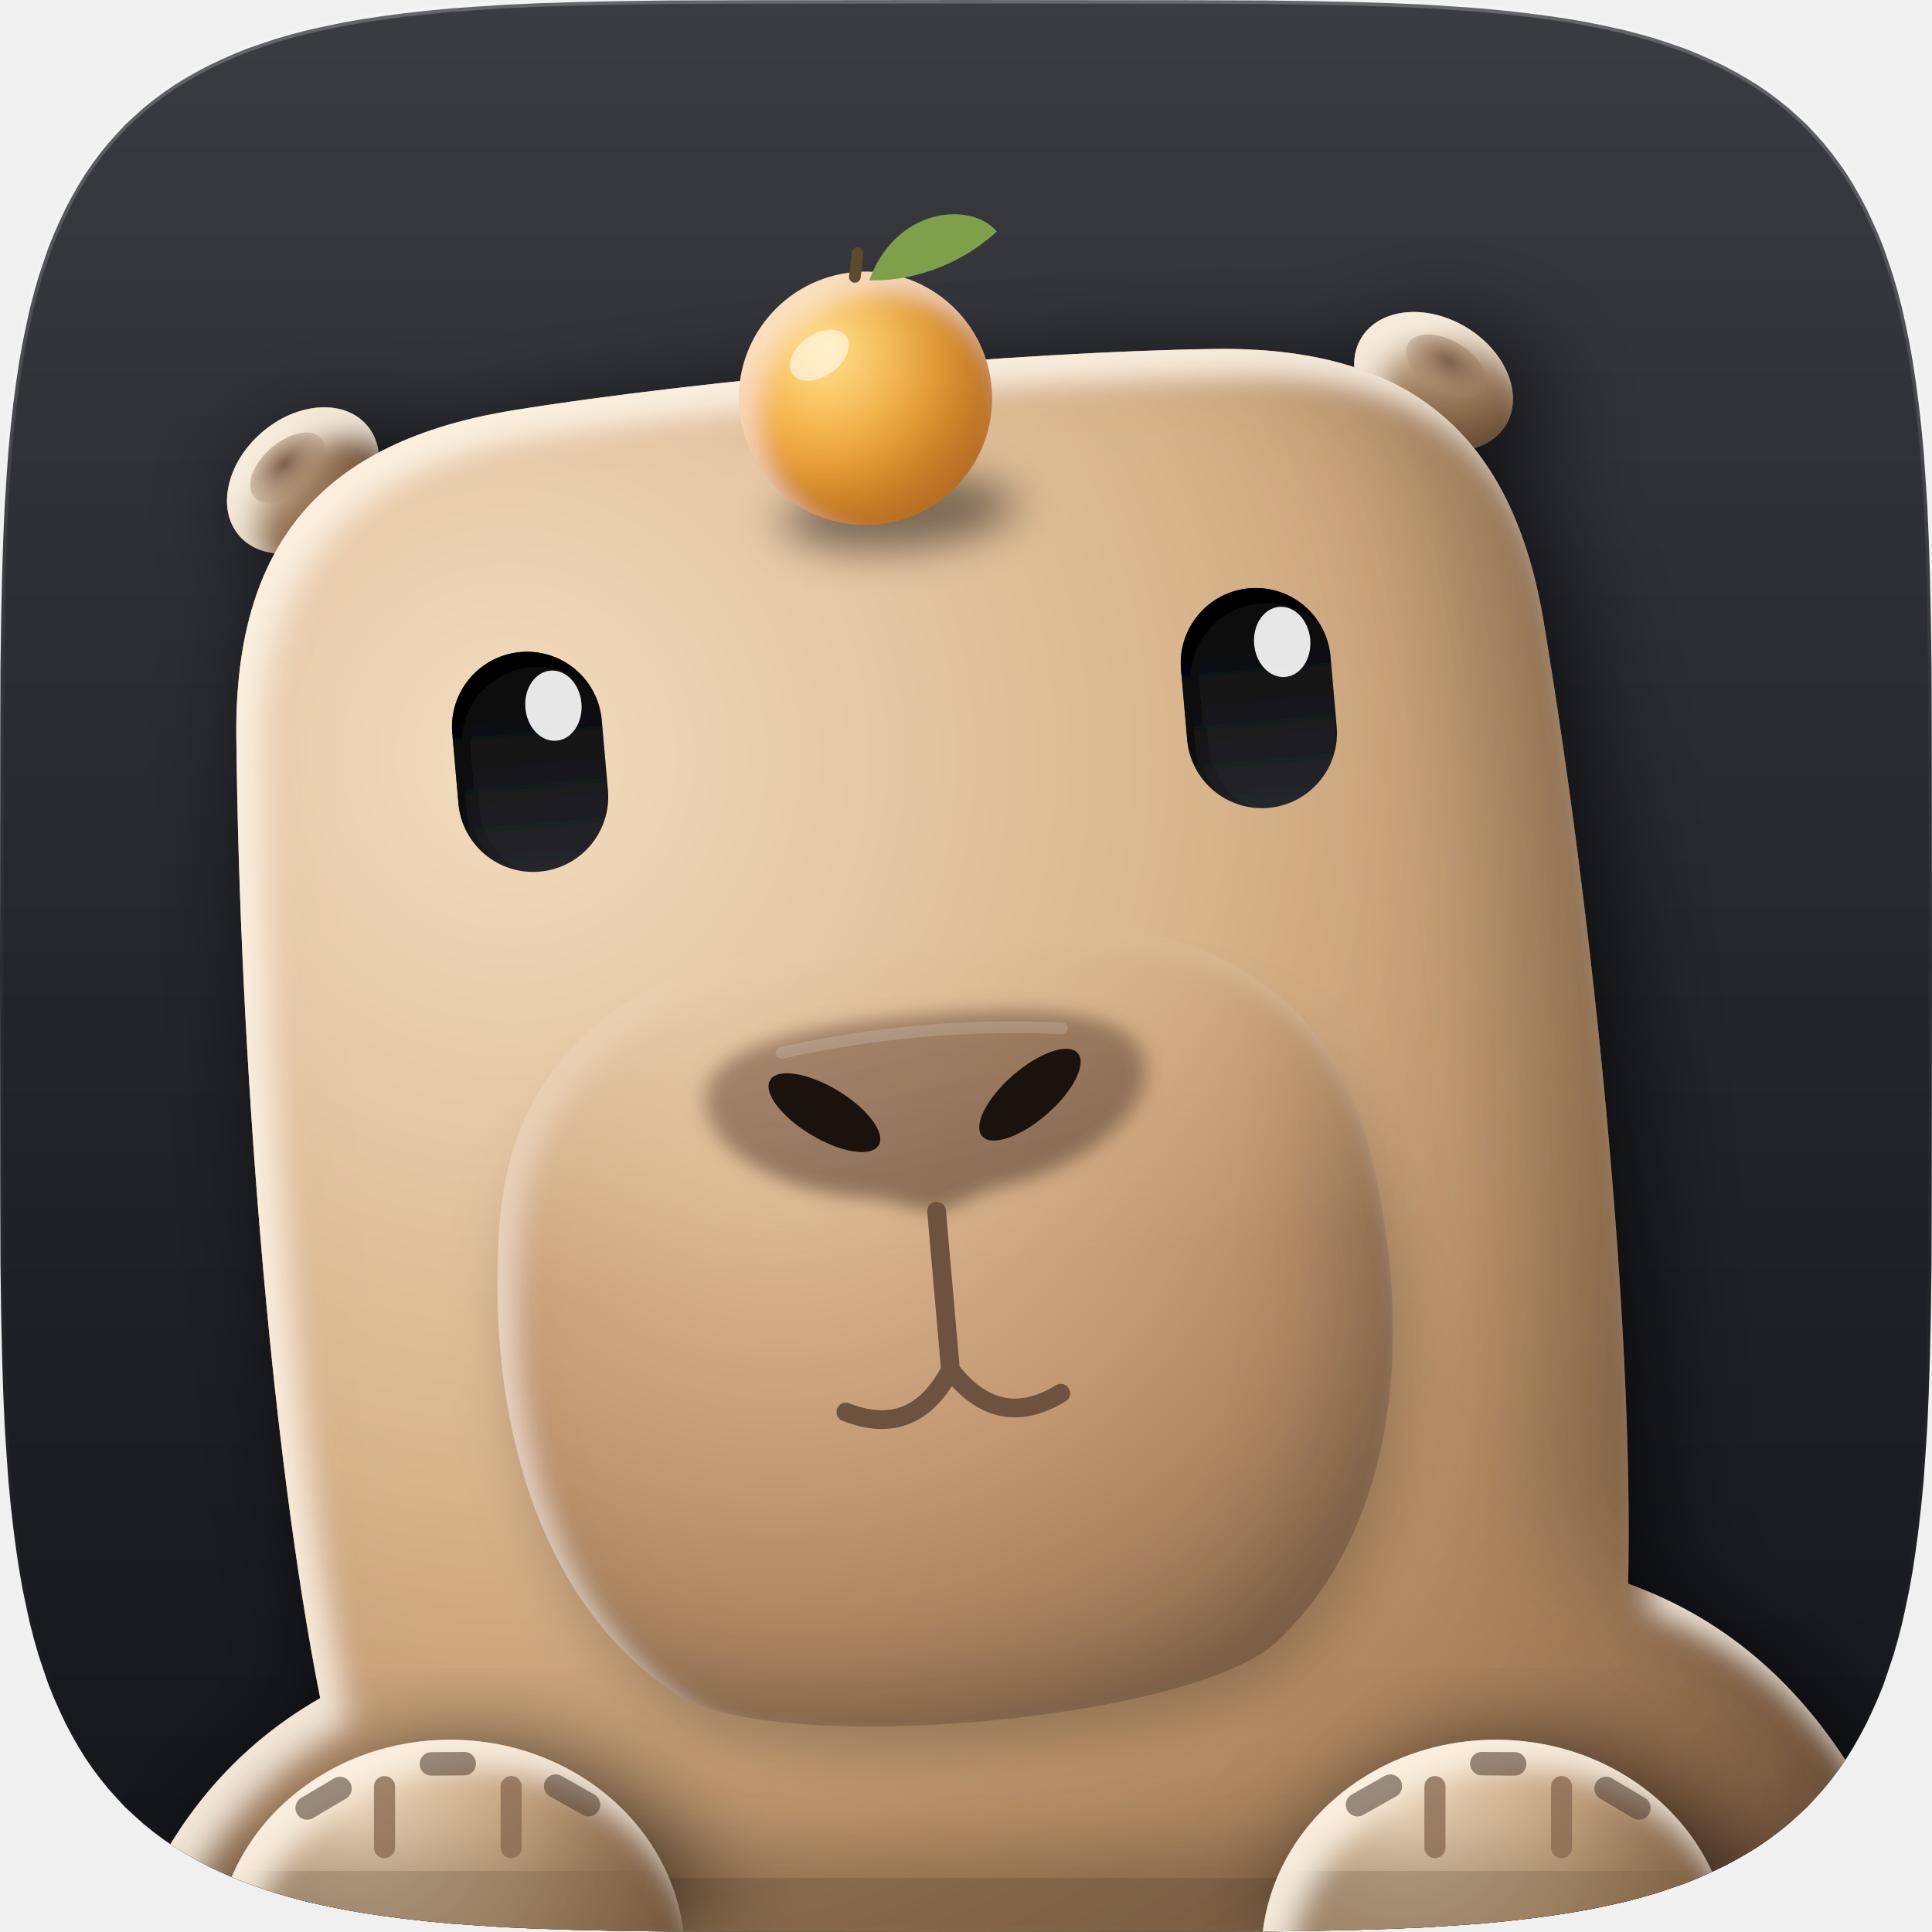
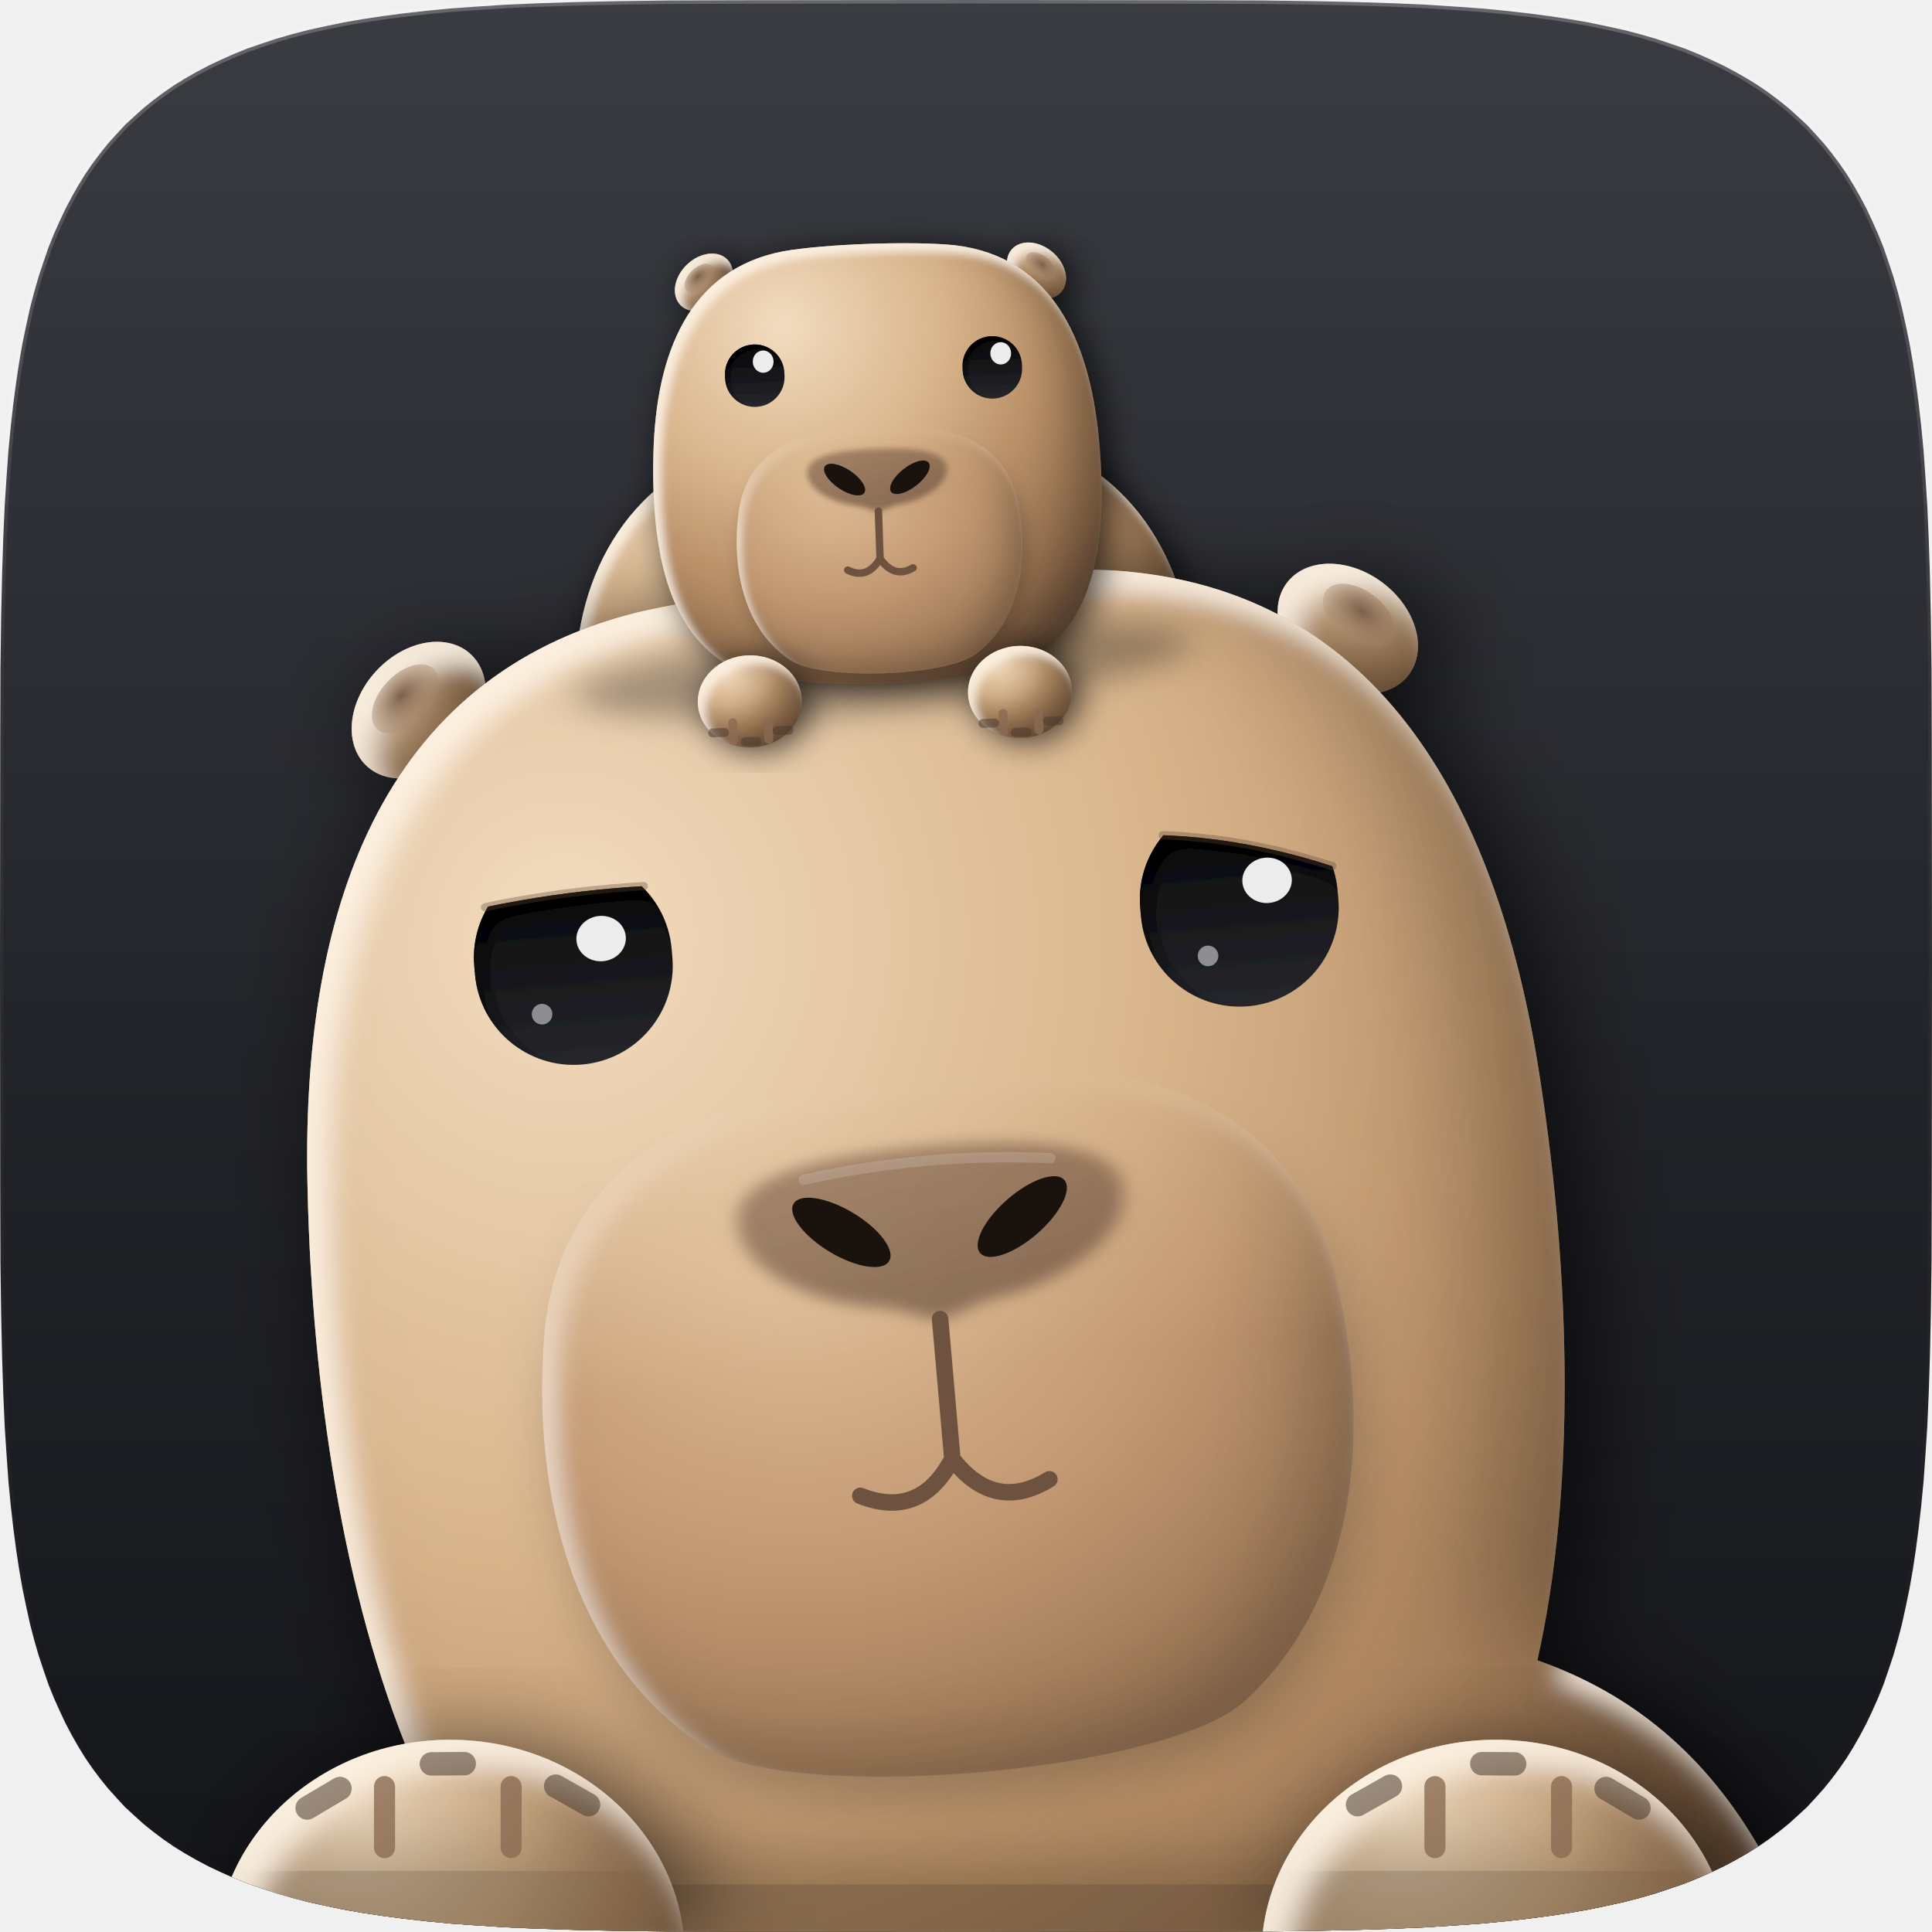
<svg xmlns="http://www.w3.org/2000/svg" width="1024" height="1024" viewBox="100 100 824 824">
  <defs>
    <path id="squircle" d="M924.0 512.0 L923.9 608.0 L923.8 638.6 L923.5 660.9 L923.1 679.0 L922.6 694.5 L922.0 708.2 L921.2 720.5 L920.4 731.8 L919.4 742.2 L918.3 751.9 L917.1 761.0 L915.8 769.6 L914.4 777.6 L912.8 785.3 L911.2 792.6 L909.4 799.5 L907.5 806.1 L905.4 812.4 L903.3 818.5 L901.0 824.2 L898.5 829.8 L896.0 835.1 L893.3 840.2 L890.5 845.1 L887.6 849.8 L884.5 854.3 L881.2 858.7 L877.9 862.8 L874.3 866.8 L870.7 870.7 L866.8 874.3 L862.8 877.9 L858.7 881.2 L854.3 884.5 L849.8 887.6 L845.1 890.5 L840.2 893.3 L835.1 896.0 L829.8 898.5 L824.2 901.0 L818.5 903.3 L812.4 905.4 L806.1 907.5 L799.5 909.4 L792.6 911.2 L785.3 912.8 L777.6 914.4 L769.6 915.8 L761.0 917.1 L751.9 918.3 L742.2 919.4 L731.8 920.4 L720.5 921.2 L708.2 922.0 L694.5 922.6 L679.0 923.1 L660.9 923.5 L638.6 923.8 L608.0 923.9 L512.0 924.0 L416.0 923.9 L385.4 923.8 L363.1 923.5 L345.0 923.1 L329.5 922.6 L315.8 922.0 L303.5 921.2 L292.2 920.4 L281.8 919.4 L272.1 918.3 L263.0 917.1 L254.4 915.8 L246.4 914.4 L238.7 912.8 L231.4 911.2 L224.5 909.4 L217.9 907.5 L211.6 905.4 L205.5 903.3 L199.8 901.0 L194.2 898.5 L188.9 896.0 L183.8 893.3 L178.9 890.5 L174.2 887.6 L169.7 884.5 L165.3 881.2 L161.2 877.9 L157.2 874.3 L153.3 870.7 L149.7 866.8 L146.1 862.8 L142.8 858.7 L139.5 854.3 L136.4 849.8 L133.5 845.1 L130.7 840.2 L128.0 835.1 L125.5 829.8 L123.0 824.2 L120.7 818.5 L118.6 812.4 L116.5 806.1 L114.6 799.5 L112.8 792.6 L111.2 785.3 L109.6 777.6 L108.2 769.6 L106.9 761.0 L105.7 751.9 L104.6 742.2 L103.6 731.8 L102.8 720.5 L102.0 708.2 L101.4 694.5 L100.9 679.0 L100.5 660.9 L100.2 638.6 L100.1 608.0 L100.0 512.0 L100.1 416.0 L100.2 385.4 L100.5 363.1 L100.9 345.0 L101.4 329.5 L102.0 315.8 L102.8 303.5 L103.6 292.2 L104.6 281.8 L105.7 272.1 L106.9 263.0 L108.2 254.4 L109.6 246.4 L111.2 238.7 L112.8 231.4 L114.6 224.5 L116.5 217.9 L118.6 211.6 L120.7 205.5 L123.0 199.8 L125.5 194.2 L128.0 188.9 L130.7 183.8 L133.5 178.9 L136.4 174.2 L139.5 169.7 L142.8 165.3 L146.1 161.2 L149.7 157.2 L153.3 153.3 L157.2 149.7 L161.2 146.1 L165.3 142.8 L169.7 139.5 L174.2 136.4 L178.9 133.5 L183.8 130.7 L188.9 128.0 L194.2 125.5 L199.8 123.0 L205.5 120.7 L211.6 118.6 L217.9 116.5 L224.5 114.6 L231.4 112.8 L238.7 111.2 L246.4 109.6 L254.4 108.2 L263.0 106.9 L272.1 105.7 L281.8 104.6 L292.2 103.6 L303.5 102.8 L315.8 102.0 L329.5 101.4 L345.0 100.9 L363.1 100.5 L385.4 100.2 L416.0 100.1 L512.0 100.0 L608.0 100.1 L638.6 100.2 L660.9 100.5 L679.0 100.9 L694.5 101.4 L708.2 102.0 L720.5 102.8 L731.8 103.6 L742.2 104.6 L751.9 105.7 L761.0 106.9 L769.6 108.2 L777.6 109.6 L785.3 111.2 L792.6 112.8 L799.5 114.6 L806.1 116.5 L812.4 118.6 L818.5 120.7 L824.2 123.0 L829.8 125.5 L835.1 128.0 L840.2 130.7 L845.1 133.5 L849.8 136.4 L854.3 139.5 L858.7 142.8 L862.8 146.1 L866.8 149.7 L870.7 153.3 L874.3 157.2 L877.9 161.2 L881.2 165.3 L884.5 169.7 L887.6 174.2 L890.5 178.9 L893.3 183.8 L896.0 188.9 L898.5 194.2 L901.0 199.8 L903.3 205.5 L905.4 211.6 L907.5 217.9 L909.4 224.5 L911.2 231.4 L912.8 238.7 L914.4 246.4 L915.8 254.4 L917.1 263.0 L918.3 272.1 L919.4 281.8 L920.4 292.2 L921.2 303.5 L922.0 315.8 L922.6 329.5 L923.1 345.0 L923.5 363.1 L923.8 385.4 L923.9 416.0 Z" />
    <clipPath id="clip">
      <use href="#squircle" />
    </clipPath>
    <linearGradient id="bg" x1="0" y1="0" x2="0" y2="1">
      <stop offset="0" stop-color="#3a3c42" />
      <stop offset="0.55" stop-color="#232429" />
      <stop offset="1" stop-color="#141519" />
    </linearGradient>
    <linearGradient id="rim" x1="0" y1="0" x2="0" y2="1">
      <stop offset="0" stop-color="#fff" stop-opacity="0.22" />
      <stop offset="0.35" stop-color="#fff" stop-opacity="0.04" />
      <stop offset="1" stop-color="#fff" stop-opacity="0" />
    </linearGradient>
    <radialGradient id="body" cx="0.30" cy="0.18" r="0.95">
      <stop offset="0" stop-color="#f2dcbf" />
      <stop offset="0.38" stop-color="#d8b48b" />
      <stop offset="0.62" stop-color="#b88f67" />
      <stop offset="0.86" stop-color="#8c6849" />
      <stop offset="1" stop-color="#5e4533" />
    </radialGradient>
    <radialGradient id="muzzle" cx="0.34" cy="0.22" r="0.9">
      <stop offset="0" stop-color="#e3c29c" />
      <stop offset="0.55" stop-color="#c09670" />
      <stop offset="1" stop-color="#8d6a4b" />
    </radialGradient>
    <linearGradient id="eye" x1="0" y1="0" x2="0" y2="1">
      <stop offset="0" stop-color="#050506" />
      <stop offset="1" stop-color="#26272c" />
    </linearGradient>
    <linearGradient id="pad" x1="0" y1="0" x2="0.3" y2="1">
      <stop offset="0" stop-color="#7f604a" />
      <stop offset="1" stop-color="#5f4636" />
    </linearGradient>
    <radialGradient id="earIn" cx="0.5" cy="0.4" r="0.6">
      <stop offset="0" stop-color="#7d604b" />
      <stop offset="1" stop-color="#a8876a" stop-opacity="0.2" />
-     </radialGradient>
-     <radialGradient id="yuzu" cx="0.36" cy="0.3" r="0.8">
-       <stop offset="0" stop-color="#ffe08a" />
-       <stop offset="0.55" stop-color="#f6a93a" />
-       <stop offset="1" stop-color="#d97a16" />
    </radialGradient>
    <filter id="sculpt" x="-20%" y="-20%" width="140%" height="140%">
      <feGaussianBlur in="SourceAlpha" stdDeviation="30" result="b1" />
      <feOffset in="b1" dx="-34" dy="-26" result="o1" />
      <feComposite in="SourceAlpha" in2="o1" operator="out" result="edge1" />
      <feFlood flood-color="#3b2f26" flood-opacity="0.55" />
      <feComposite in2="edge1" operator="in" result="shade" />
      <feGaussianBlur in="SourceAlpha" stdDeviation="6" result="b2" />
      <feOffset in="b2" dx="10" dy="12" result="o2" />
      <feComposite in="SourceAlpha" in2="o2" operator="out" result="edge2" />
      <feFlood flood-color="#fff4e6" flood-opacity="0.85" />
      <feComposite in2="edge2" operator="in" result="shine" />
      <feMerge>
        <feMergeNode in="SourceGraphic" />
        <feMergeNode in="shade" />
        <feMergeNode in="shine" />
      </feMerge>
    </filter>
    <filter id="sculptSoft" x="-20%" y="-20%" width="140%" height="140%">
      <feGaussianBlur in="SourceAlpha" stdDeviation="20" result="b1" />
      <feOffset in="b1" dx="-20" dy="-16" result="o1" />
      <feComposite in="SourceAlpha" in2="o1" operator="out" result="edge1" />
      <feFlood flood-color="#3b2f26" flood-opacity="0.4" />
      <feComposite in2="edge1" operator="in" result="shade" />
      <feGaussianBlur in="SourceAlpha" stdDeviation="5" result="b2" />
      <feOffset in="b2" dx="7" dy="9" result="o2" />
      <feComposite in="SourceAlpha" in2="o2" operator="out" result="edge2" />
      <feFlood flood-color="#fff4e6" flood-opacity="0.59" />
      <feComposite in2="edge2" operator="in" result="shine" />
      <feMerge>
        <feMergeNode in="SourceGraphic" />
        <feMergeNode in="shade" />
        <feMergeNode in="shine" />
      </feMerge>
    </filter>
    <filter id="cast" x="-20%" y="-20%" width="140%" height="140%">
      <feGaussianBlur in="SourceAlpha" stdDeviation="22" />
      <feOffset dx="10" dy="6" />
      <feComponentTransfer>
        <feFuncA type="linear" slope="0.7" />
      </feComponentTransfer>
    </filter>
    <filter id="muzzleDrop" x="-20%" y="-20%" width="140%" height="150%">
      <feGaussianBlur in="SourceAlpha" stdDeviation="12" />
      <feOffset dx="4" dy="12" />
      <feComponentTransfer>
        <feFuncA type="linear" slope="0.2" />
      </feComponentTransfer>
    </filter>
    <linearGradient id="muzzleFade" gradientUnits="userSpaceOnUse" x1="0" y1="500" x2="0" y2="640">
      <stop offset="0" stop-color="#fff" stop-opacity="0" />
      <stop offset="1" stop-color="#fff" />
    </linearGradient>
    <mask id="muzzleMask" maskUnits="userSpaceOnUse" x="0" y="0" width="1024" height="1100">
      <rect width="1024" height="1100" fill="url(#muzzleFade)" />
    </mask>
-     <filter id="yuzuShadow" x="-60%" y="-200%" width="220%" height="500%">
-       <feGaussianBlur stdDeviation="9" />
+     <filter id="softShadow" x="-50%" y="-200%" width="200%" height="500%">
+       <feGaussianBlur stdDeviation="8" />
    </filter>
    <filter id="padBlur" x="-30%" y="-50%" width="160%" height="200%">
      <feGaussianBlur stdDeviation="4" />
    </filter>
    <filter id="eyeInset" x="-30%" y="-30%" width="160%" height="160%">
      <feGaussianBlur in="SourceAlpha" stdDeviation="5" result="b" />
      <feOffset in="b" dx="4" dy="7" result="o" />
      <feComposite in="SourceAlpha" in2="o" operator="out" result="e" />
      <feFlood flood-color="#000" flood-opacity="0.9" />
      <feComposite in2="e" operator="in" result="s" />
      <feMerge>
        <feMergeNode in="SourceGraphic" />
        <feMergeNode in="s" />
      </feMerge>
    </filter>
  </defs>
  <use href="#squircle" fill="url(#bg)" />
  <g clip-path="url(#clip)">
-     <g transform="rotate(-5 512 760)">
+     <g transform="translate(512 1000) scale(0.88) translate(-512 -1000) rotate(-5 512 760)">
+       <g transform="translate(512 306) rotate(3) scale(0.36) translate(-512 -846)">
+         <g fill="#000" filter="url(#cast)">
+           <path d="M 96 1000 L 96 846 C 96 700 170 560 330 520 C 420 498 604 498 694 520 C 854 560 928 700 928 846 L 928 1000 Z" />
+         </g>
+         <g filter="url(#sculpt)">
+           <g fill="url(#body)">
+             <path d="M 96 1000 L 96 846 C 96 700 170 560 330 520 C 420 498 604 498 694 520 C 854 560 928 700 928 846 L 928 1000 Z" />
+           </g>
+         </g>
+       </g>
      <g fill="#000" filter="url(#cast)">
-         <ellipse cx="270" cy="282" rx="36" ry="27" transform="rotate(-36 270 282)" />
-         <ellipse cx="754" cy="282" rx="36" ry="27" transform="rotate(36 754 282)" />
-         <path d="M 104 1110 C 104 930 150 838 232 800 C 220 690 222 520 232 390 C 238 306 280 266 362 260 C 444 254 580 254 662 260 C 744 266 786 306 792 390 C 802 520 804 690 792 800 C 874 838 920 930 920 1110 Z" />
+         <ellipse cx="286" cy="300" rx="37" ry="28" transform="rotate(-42 286 300)" />
+         <ellipse cx="738" cy="300" rx="37" ry="28" transform="rotate(42 738 300)" />
+         <path d="M 104 1110 C 104 936 150 846 238 806 C 212 724 206 622 212 528 C 220 394 268 282 396 262 C 452 254 572 254 628 262 C 756 282 804 394 812 528 C 818 622 812 724 786 806 C 874 846 920 936 920 1110 Z" />
      </g>
      <g filter="url(#sculpt)">
        <g fill="url(#body)">
-           <ellipse cx="270" cy="282" rx="36" ry="27" transform="rotate(-36 270 282)" />
-           <ellipse cx="754" cy="282" rx="36" ry="27" transform="rotate(36 754 282)" />
-         </g>
-       </g>
-       <ellipse cx="264" cy="276" rx="19" ry="11" transform="rotate(-36 264 276)" fill="url(#earIn)" />
-       <ellipse cx="760" cy="276" rx="19" ry="11" transform="rotate(36 760 276)" fill="url(#earIn)" />
+           <ellipse cx="286" cy="300" rx="37" ry="28" transform="rotate(-42 286 300)" />
+           <ellipse cx="738" cy="300" rx="37" ry="28" transform="rotate(42 738 300)" />
+         </g>
+       </g>
+       <ellipse cx="280" cy="294" rx="20" ry="12" transform="rotate(-42 280 294)" fill="url(#earIn)" />
+       <ellipse cx="744" cy="294" rx="20" ry="12" transform="rotate(42 744 294)" fill="url(#earIn)" />
      <g filter="url(#sculpt)">
-         <path d="M 104 1110 C 104 930 150 838 232 800 C 220 690 222 520 232 390 C 238 306 280 266 362 260 C 444 254 580 254 662 260 C 744 266 786 306 792 390 C 802 520 804 690 792 800 C 874 838 920 930 920 1110 Z" fill="url(#body)" />
+         <path d="M 104 1110 C 104 936 150 846 238 806 C 212 724 206 622 212 528 C 220 394 268 282 396 262 C 452 254 572 254 628 262 C 756 282 804 394 812 528 C 818 622 812 724 786 806 C 874 846 920 936 920 1110 Z" fill="url(#body)" />
      </g>
      <g mask="url(#muzzleMask)">
-         <path d="M 512 492 C 616 492 684 522 698 604 C 712 690 694 770 640 812 C 600 842 424 842 384 812 C 330 770 312 690 326 604 C 340 522 408 492 512 492 Z" fill="#000" filter="url(#muzzleDrop)" />
+         <path d="M 512 494 C 620 494 690 526 704 608 C 718 694 698 772 642 814 C 600 844 424 844 382 814 C 326 772 306 694 320 608 C 334 526 404 494 512 494 Z" fill="#000" filter="url(#muzzleDrop)" />
        <g filter="url(#sculptSoft)">
-           <path d="M 512 492 C 616 492 684 522 698 604 C 712 690 694 770 640 812 C 600 842 424 842 384 812 C 330 770 312 690 326 604 C 340 522 408 492 512 492 Z" fill="url(#muzzle)" />
+           <path d="M 512 494 C 620 494 690 526 704 608 C 718 694 698 772 642 814 C 600 844 424 844 382 814 C 326 772 306 694 320 608 C 334 526 404 494 512 494 Z" fill="url(#muzzle)" />
        </g>
      </g>
      <path d="M 418 560 C 420 538 460 532 512 532 C 564 532 604 538 606 560 C 608 584 572 604 540 608 C 528 610 520 616 512 616 C 504 616 496 610 484 608 C 452 604 416 584 418 560 Z" fill="url(#pad)" opacity="0.62" filter="url(#padBlur)" />
      <ellipse cx="468" cy="570" rx="27" ry="11" transform="rotate(36 468 570)" fill="#1a120c" />
      <ellipse cx="556" cy="570" rx="27" ry="11" transform="rotate(-36 556 570)" fill="#1a120c" />
      <path d="M 452 543 Q 512 535 572 543" stroke="#fff" stroke-width="5" stroke-linecap="round" fill="none" opacity="0.16" />
      <path d="M 512 616 L 512 684 M 466 698 Q 494 712 512 684 Q 530 712 558 698" stroke="#6d5240" stroke-width="8" stroke-linecap="round" stroke-linejoin="round" fill="none" />
+       <clipPath id="lid0">
+         <path d="M 412.0 395.8 Q 350.0 391.0 288.0 401.0 L 288.0 528.0 L 412.0 528.0 Z" />
+       </clipPath>
      <g filter="url(#eyeInset)">
-         <rect x="324" y="363" width="64" height="94" rx="32" fill="url(#eye)" />
-         <rect x="636" y="363" width="64" height="94" rx="32" fill="url(#eye)" />
-       </g>
-       <ellipse cx="368" cy="387" rx="12" ry="15" fill="#fff" opacity="0.9" />
-       <ellipse cx="680" cy="387" rx="12" ry="15" fill="#fff" opacity="0.9" />
-     </g>
-     <g transform="rotate(-5 512 760)">
-       <ellipse cx="522" cy="318" rx="49" ry="16" fill="#000" opacity="0.45" filter="url(#yuzuShadow)" />
-       <g filter="url(#sculptSoft)">
-         <circle cx="512" cy="268" r="54" fill="url(#yuzu)" />
-       </g>
-       <ellipse cx="494" cy="248" rx="14" ry="9" fill="#fff" opacity="0.55" transform="rotate(-30 494 248)" />
-       <path d="M 518 218 C 532 188 564 188 574 202 C 556 216 534 220 518 218 Z" fill="#7fa04a" />
-       <path d="M 512 216 L 514 206" stroke="#5c4a2e" stroke-width="5" stroke-linecap="round" />
+         <g clip-path="url(#lid0)">
+           <rect x="302.0" y="378.0" width="96.0" height="100.0" rx="48.0" fill="url(#eye)" />
+         </g>
+       </g>
+       <path d="M 387.2 394.5 L 384.1 394.4 L 381.0 394.3 L 377.9 394.3 L 374.8 394.3 L 371.7 394.2 L 368.6 394.3 L 365.5 394.3 L 362.4 394.3 L 359.3 394.4 L 356.2 394.5 L 353.1 394.6 L 350.0 394.7 L 346.9 394.8 L 343.8 395.0 L 340.7 395.2 L 337.6 395.4 L 334.5 395.6 L 331.4 395.8 L 328.3 396.1 L 325.2 396.3 L 322.1 396.6 L 319.0 396.9 L 315.9 397.2 L 312.8 397.6 L 309.7 398.0" fill="none" stroke="#5e4533" stroke-width="4.0" stroke-linecap="round" stroke-linejoin="round" opacity="0.35" />
+       <ellipse cx="364.4" cy="418.0" rx="12.0" ry="11.0" fill="#fff" opacity="0.92" />
+       <circle cx="332.7" cy="452.0" r="5.0" fill="#fff" opacity="0.5" />
+       <clipPath id="lid1">
+         <path d="M 612.0 389.8 Q 674.0 391.0 736.0 421.0 L 736.0 528.0 L 612.0 528.0 Z" />
+       </clipPath>
+       <g filter="url(#eyeInset)">
+         <g clip-path="url(#lid1)">
+           <rect x="626.0" y="378.0" width="96.0" height="100.0" rx="48.0" fill="url(#eye)" />
+         </g>
+       </g>
+       <path d="M 639.9 391.8 L 643.0 392.2 L 646.1 392.6 L 649.2 393.1 L 652.3 393.6 L 655.4 394.2 L 658.5 394.8 L 661.6 395.4 L 664.7 396.0 L 667.8 396.7 L 670.9 397.4 L 674.0 398.2 L 677.1 399.0 L 680.2 399.8 L 683.3 400.7 L 686.4 401.6 L 689.5 402.6 L 692.6 403.5 L 695.7 404.5 L 698.8 405.6 L 701.9 406.7 L 705.0 407.8 L 708.1 409.0 L 711.2 410.2 L 714.3 411.4 L 717.4 412.6 L 720.5 413.9" fill="none" stroke="#5e4533" stroke-width="4.0" stroke-linecap="round" stroke-linejoin="round" opacity="0.35" />
+       <ellipse cx="688.4" cy="418.0" rx="12.0" ry="11.0" fill="#fff" opacity="0.92" />
+       <circle cx="656.7" cy="452.0" r="5.0" fill="#fff" opacity="0.5" />
+       <ellipse cx="512" cy="300" rx="150" ry="20" fill="#000" opacity="0.30" filter="url(#softShadow)" />
+       <g transform="translate(512 306) rotate(3) scale(0.36) translate(-512 -846)">
+         <g fill="#000" filter="url(#cast)">
+           <ellipse cx="288" cy="300" rx="44" ry="33" transform="rotate(-42 288 300)" />
+           <ellipse cx="736" cy="300" rx="44" ry="33" transform="rotate(42 736 300)" />
+           <path d="M 212 528 C 220 394 268 282 396 262 C 452 254 572 254 628 262 C 756 282 804 394 812 528 C 820 660 800 770 718 818 C 650 858 374 858 306 818 C 224 770 204 660 212 528 Z" />
+         </g>
+         <g filter="url(#sculpt)">
+           <g fill="url(#body)">
+             <ellipse cx="288" cy="300" rx="44" ry="33" transform="rotate(-42 288 300)" />
+             <ellipse cx="736" cy="300" rx="44" ry="33" transform="rotate(42 736 300)" />
+           </g>
+         </g>
+         <ellipse cx="282" cy="294" rx="24" ry="14" transform="rotate(-42 282 294)" fill="url(#earIn)" />
+         <ellipse cx="742" cy="294" rx="24" ry="14" transform="rotate(42 742 294)" fill="url(#earIn)" />
+         <g filter="url(#sculpt)">
+           <path d="M 212 528 C 220 394 268 282 396 262 C 452 254 572 254 628 262 C 756 282 804 394 812 528 C 820 660 800 770 718 818 C 650 858 374 858 306 818 C 224 770 204 660 212 528 Z" fill="url(#body)" />
+         </g>
+         <g mask="url(#muzzleMask)">
+           <path d="M 512 500 C 618 500 686 530 700 610 C 714 694 694 772 638 812 C 598 842 426 842 386 812 C 330 772 310 694 324 610 C 338 530 406 500 512 500 Z" fill="#000" filter="url(#muzzleDrop)" />
+           <g filter="url(#sculptSoft)">
+             <path d="M 512 500 C 618 500 686 530 700 610 C 714 694 694 772 638 812 C 598 842 426 842 386 812 C 330 772 310 694 324 610 C 338 530 406 500 512 500 Z" fill="url(#muzzle)" />
+           </g>
+         </g>
+         <path d="M 418 560 C 420 538 460 532 512 532 C 564 532 604 538 606 560 C 608 584 572 604 540 608 C 528 610 520 616 512 616 C 504 616 496 610 484 608 C 452 604 416 584 418 560 Z" fill="url(#pad)" opacity="0.62" filter="url(#padBlur)" />
+         <ellipse cx="468" cy="572" rx="32" ry="14" transform="rotate(36 468 572)" fill="#1a120c" />
+         <ellipse cx="556" cy="572" rx="32" ry="14" transform="rotate(-36 556 572)" fill="#1a120c" />
+         <path d="M 512 616 L 512 680 M 468 694 Q 494 708 512 680 Q 530 708 556 694" stroke="#6d5240" stroke-width="10" stroke-linecap="round" stroke-linejoin="round" fill="none" />
+         <g filter="url(#eyeInset)">
+           <rect x="312.0" y="386.0" width="80.0" height="84.0" rx="40.0" fill="url(#eye)" />
+           <rect x="632.0" y="386.0" width="80.0" height="84.0" rx="40.0" fill="url(#eye)" />
+         </g>
+         <ellipse cx="364.0" cy="409.5" rx="14.0" ry="15.0" fill="#fff" opacity="0.92" />
+         <ellipse cx="684.0" cy="409.5" rx="14.0" ry="15.0" fill="#fff" opacity="0.92" />
+         <g fill="#000" filter="url(#cast)">
+           <ellipse cx="330" cy="866" rx="70" ry="62" />
+           <ellipse cx="694" cy="866" rx="70" ry="62" />
+         </g>
+         <g filter="url(#sculpt)">
+           <g fill="url(#body)">
+             <ellipse cx="330" cy="866" rx="70" ry="62" />
+             <ellipse cx="694" cy="866" rx="70" ry="62" />
+           </g>
+         </g>
+         <g stroke="#8a6c53" stroke-width="12" stroke-linecap="round" fill="none" opacity="0.8">
+           <path d="M 306.2 894.0 L 306.2 918.0" />
+           <path d="M 353.8 894.0 L 353.8 918.0" />
+           <path d="M 670.2 894.0 L 670.2 918.0" />
+           <path d="M 717.8 894.0 L 717.8 918.0" />
+         </g>
+         <g stroke="#4a382c" stroke-width="12" stroke-linecap="round" opacity="0.5">
+           <path d="M 278.6 906.6 L 294.6 906.6" />
+           <path d="M 322.0 920.0 L 338.0 920.0" />
+           <path d="M 365.4 906.6 L 381.4 906.6" />
+           <path d="M 642.6 906.6 L 658.6 906.6" />
+           <path d="M 686.0 920.0 L 702.0 920.0" />
+           <path d="M 729.4 906.6 L 745.4 906.6" />
+         </g>
+       </g>
    </g>
    <g fill="#000" filter="url(#cast)">
      <ellipse cx="292" cy="934" rx="100" ry="92" />
      <ellipse cx="738" cy="934" rx="100" ry="92" />
    </g>
    <g filter="url(#sculpt)">
      <g fill="url(#body)">
        <ellipse cx="292" cy="934" rx="100" ry="92" />
        <ellipse cx="738" cy="934" rx="100" ry="92" />
      </g>
    </g>
    <g stroke="#8a6c53" stroke-width="9" stroke-linecap="round" fill="none" opacity="0.8">
      <path d="M 264 862 L 264 888" />
      <path d="M 318 862 L 318 888" />
      <path d="M 712 862 L 712 888" />
      <path d="M 766 862 L 766 888" />
    </g>
    <g stroke="#4a382c" stroke-width="10" stroke-linecap="round" opacity="0.55">
      <path d="M 231 871.1 L 245 862.8" />
      <path d="M 284 852.3 L 298 852.2" />
      <path d="M 337 861.8 L 351 869.7" />
      <path d="M 679 869.7 L 693 861.8" />
      <path d="M 732 852.2 L 746 852.3" />
      <path d="M 785 862.8 L 799 871.1" />
    </g>
  </g>
  <use href="#squircle" fill="none" stroke="url(#rim)" stroke-width="3" />
</svg>
